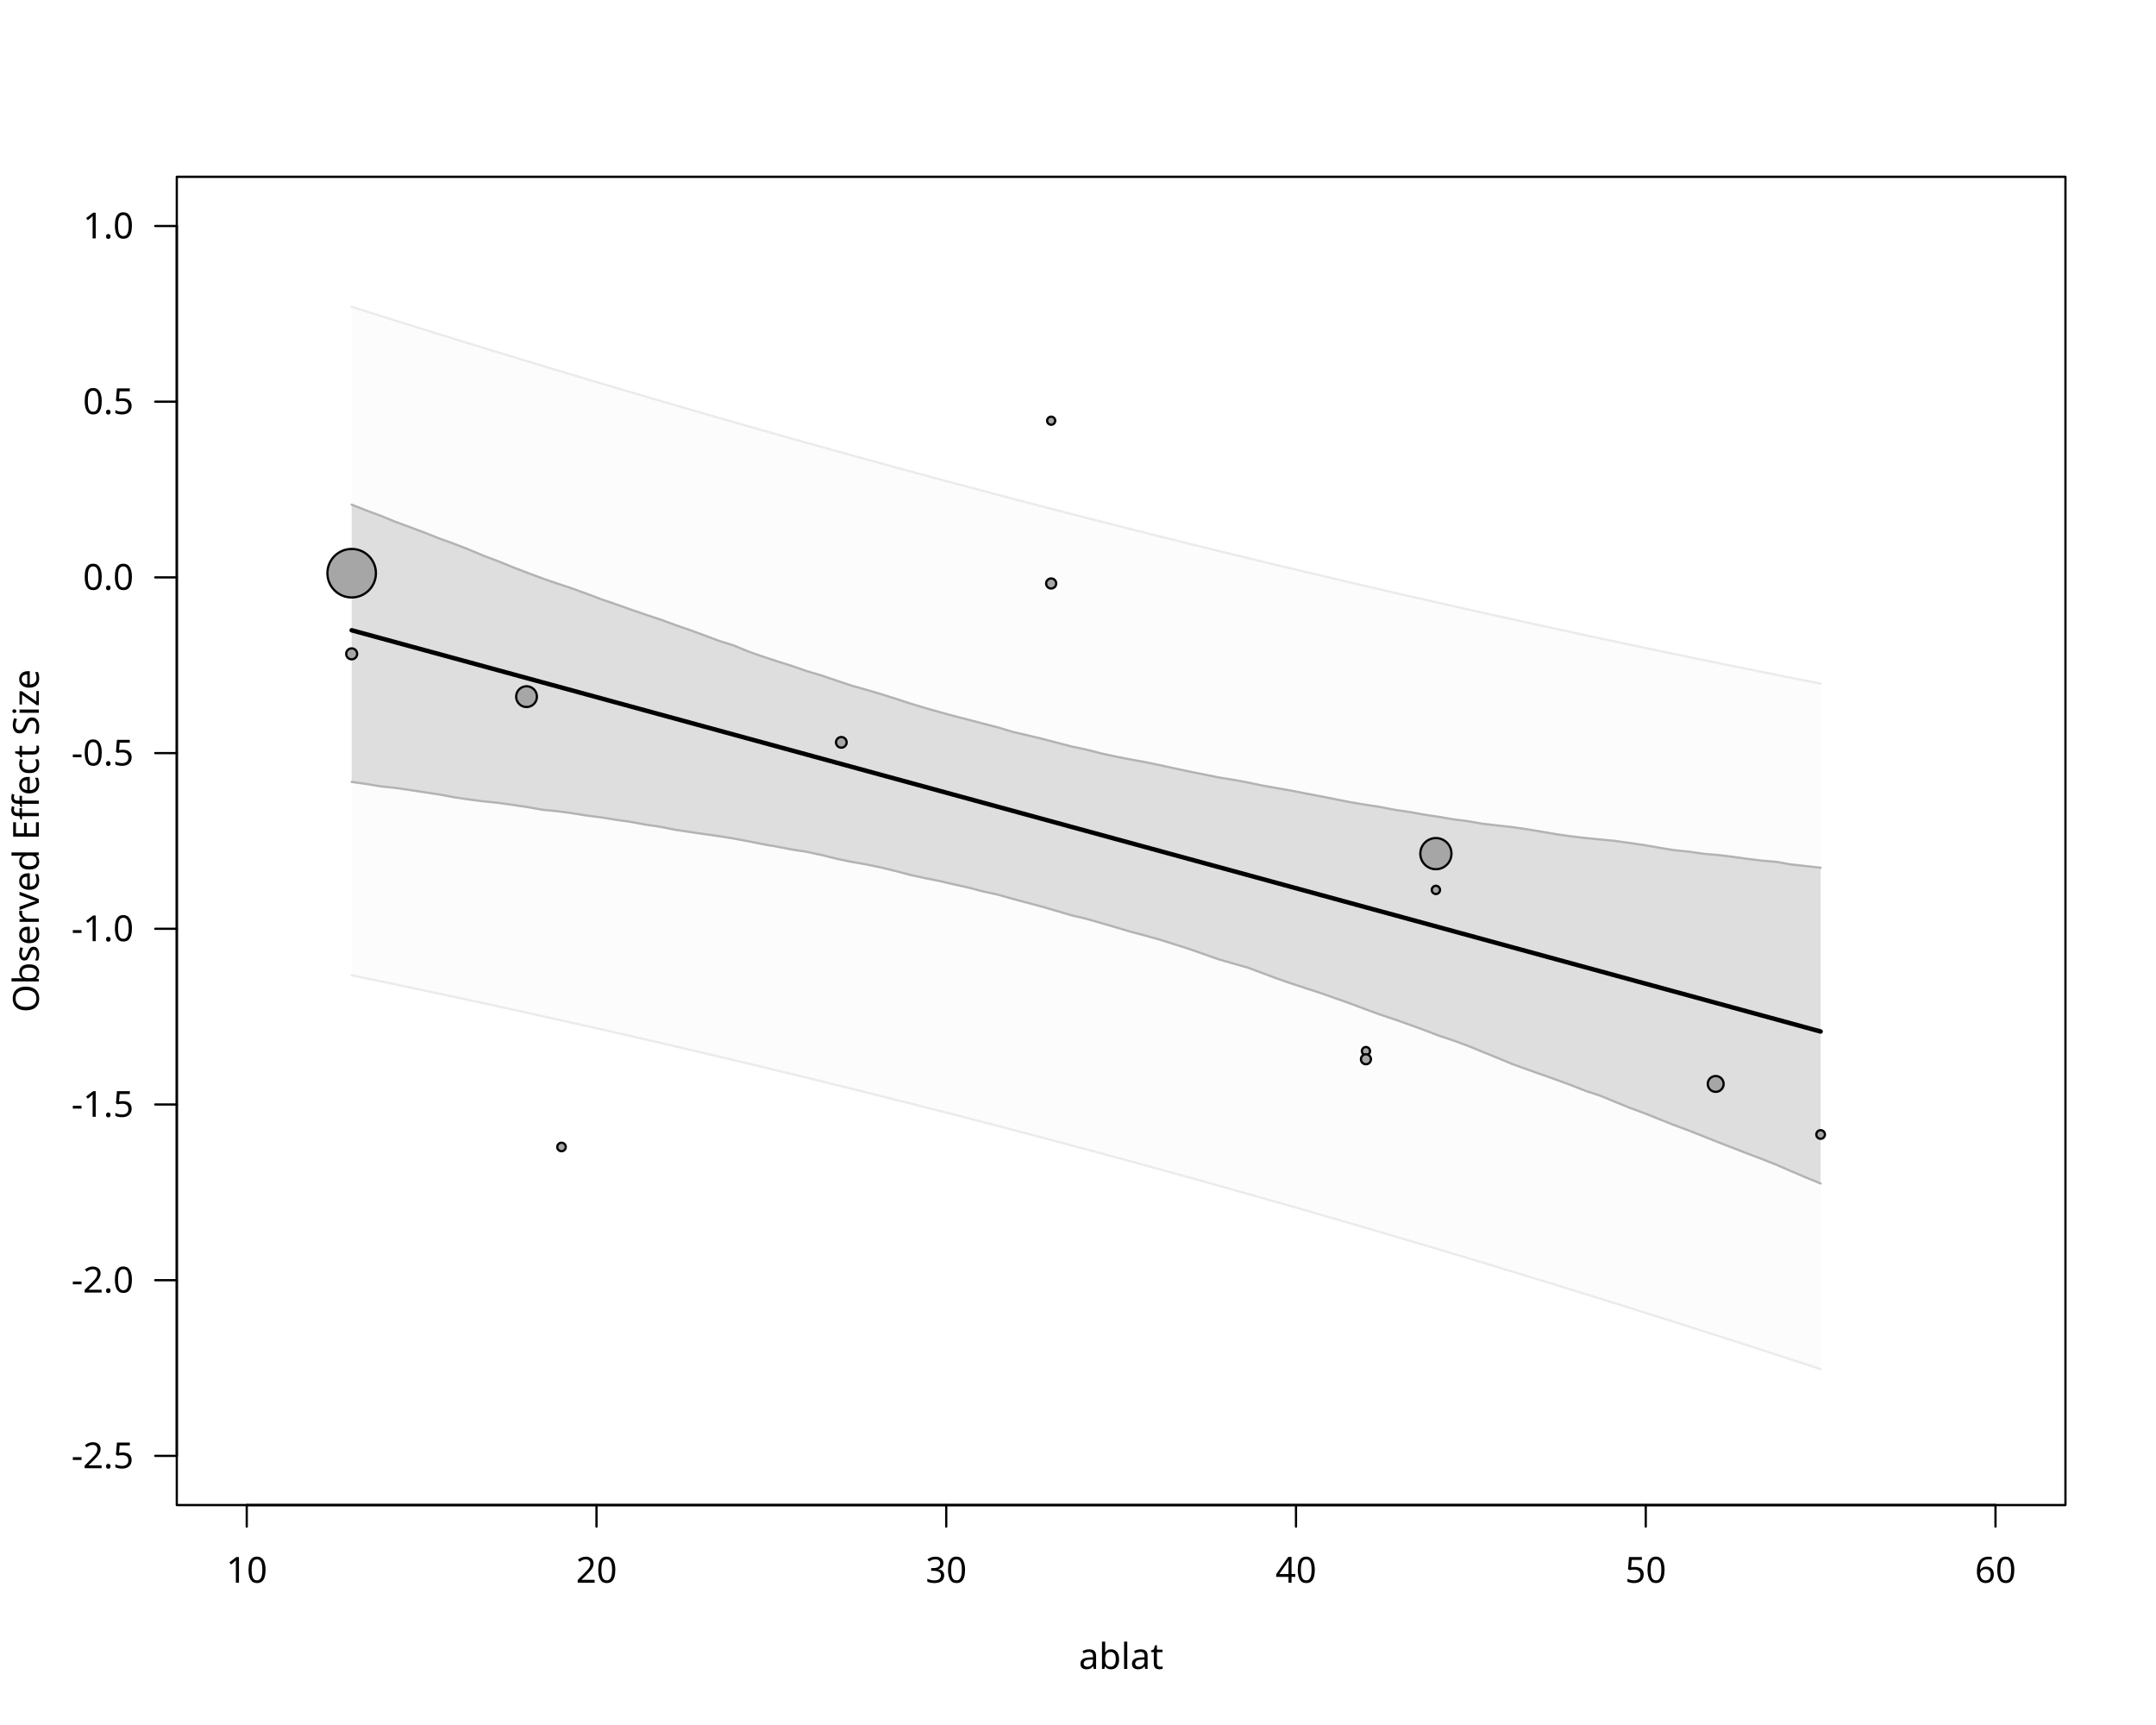
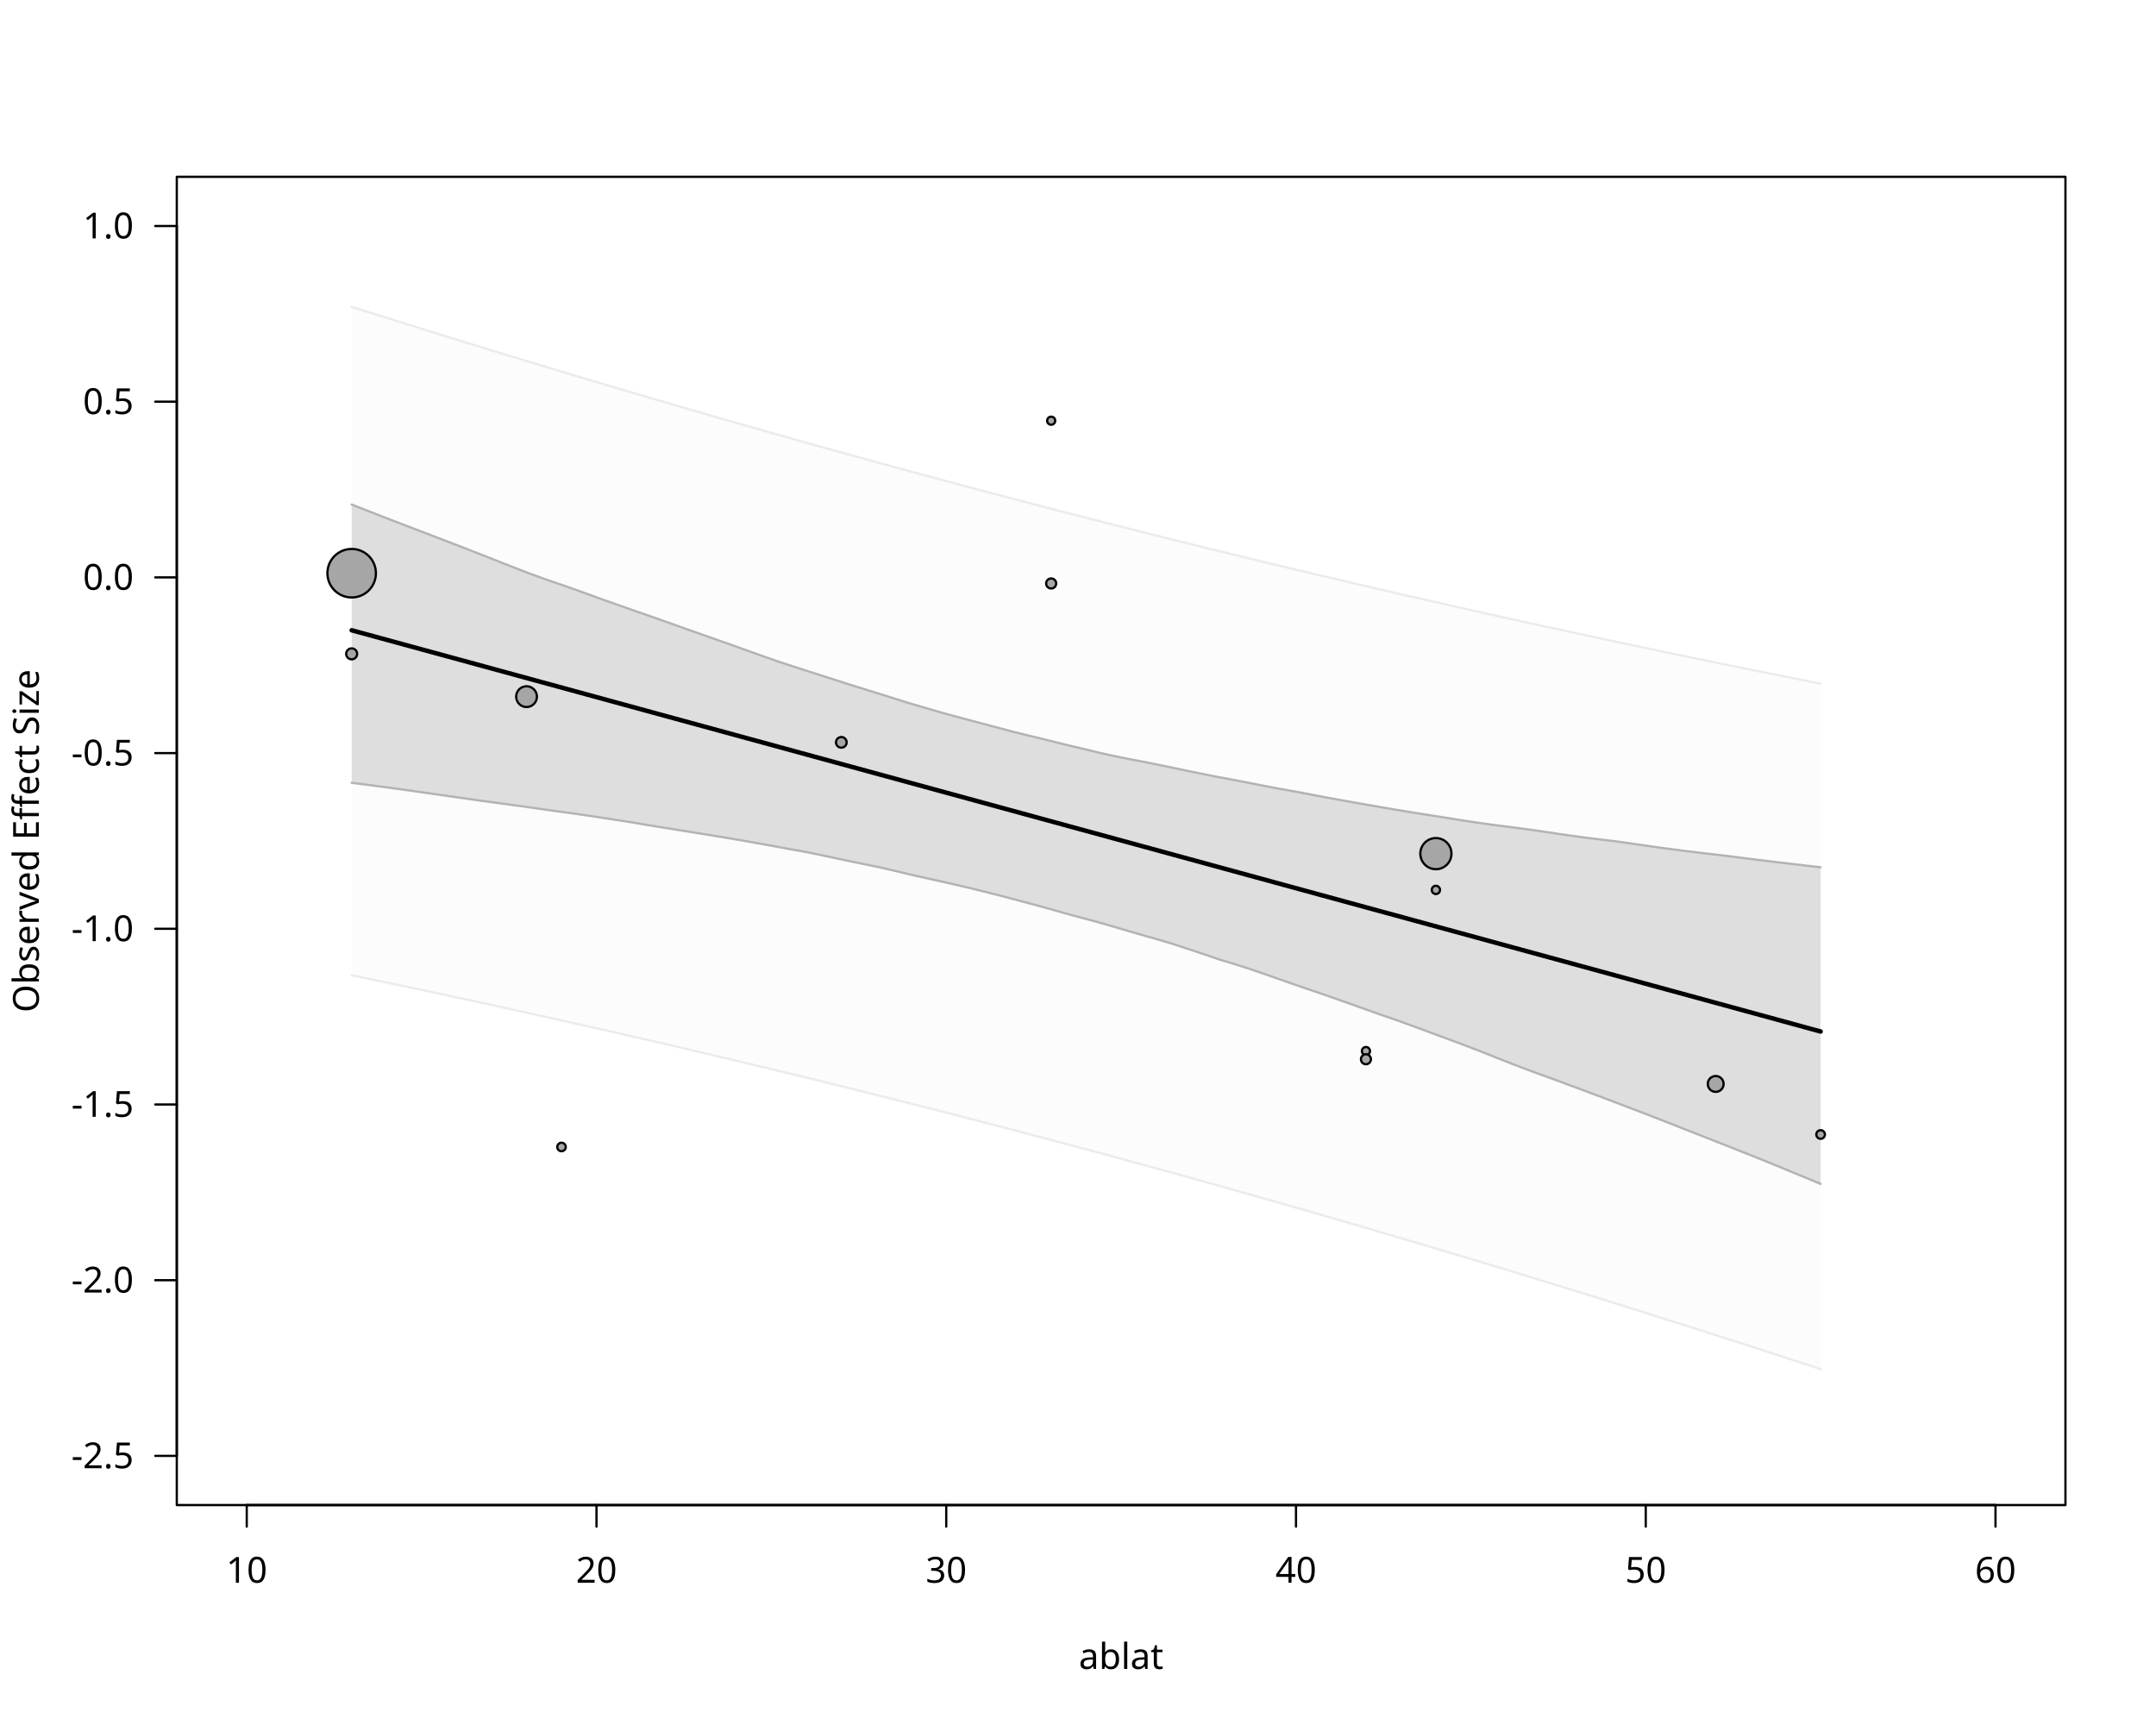
<svg xmlns="http://www.w3.org/2000/svg" class="svglite" data-engine-version="2.0" width="720.00pt" height="576.00pt" viewBox="0 0 720.00 576.00">
  <defs>
    <style type="text/css">
    .svglite line, .svglite polyline, .svglite polygon, .svglite path, .svglite rect, .svglite circle {
      fill: none;
      stroke: #000000;
      stroke-linecap: round;
      stroke-linejoin: round;
      stroke-miterlimit: 10.00;
    }
  </style>
  </defs>
  <rect width="100%" height="100%" style="stroke: none; fill: #FFFFFF;" />
  <defs>
    <clipPath id="cpMC4wMHw3MjAuMDB8MC4wMHw1NzYuMDA=">
      <rect x="0.00" y="0.00" width="720.00" height="576.00" />
    </clipPath>
  </defs>
  <g clip-path="url(#cpMC4wMHw3MjAuMDB8MC4wMHw1NzYuMDA=)">
    <line x1="82.40" y1="502.56" x2="666.40" y2="502.56" style="stroke-width: 0.75;" />
    <line x1="82.40" y1="502.56" x2="82.40" y2="509.76" style="stroke-width: 0.75;" />
    <line x1="199.20" y1="502.56" x2="199.20" y2="509.76" style="stroke-width: 0.75;" />
    <line x1="316.00" y1="502.56" x2="316.00" y2="509.76" style="stroke-width: 0.75;" />
    <line x1="432.80" y1="502.56" x2="432.80" y2="509.76" style="stroke-width: 0.75;" />
    <line x1="549.60" y1="502.56" x2="549.60" y2="509.76" style="stroke-width: 0.75;" />
    <line x1="666.40" y1="502.56" x2="666.40" y2="509.76" style="stroke-width: 0.75;" />
    <text x="82.40" y="528.48" text-anchor="middle" style="font-size: 12.00px; font-family: sans;" textLength="13.35px" lengthAdjust="spacingAndGlyphs">10</text>
    <text x="199.20" y="528.48" text-anchor="middle" style="font-size: 12.00px; font-family: sans;" textLength="13.35px" lengthAdjust="spacingAndGlyphs">20</text>
    <text x="316.00" y="528.48" text-anchor="middle" style="font-size: 12.00px; font-family: sans;" textLength="13.35px" lengthAdjust="spacingAndGlyphs">30</text>
    <text x="432.80" y="528.48" text-anchor="middle" style="font-size: 12.00px; font-family: sans;" textLength="13.35px" lengthAdjust="spacingAndGlyphs">40</text>
    <text x="549.60" y="528.48" text-anchor="middle" style="font-size: 12.00px; font-family: sans;" textLength="13.35px" lengthAdjust="spacingAndGlyphs">50</text>
    <text x="666.40" y="528.48" text-anchor="middle" style="font-size: 12.00px; font-family: sans;" textLength="13.35px" lengthAdjust="spacingAndGlyphs">60</text>
    <line x1="59.04" y1="486.13" x2="59.04" y2="75.47" style="stroke-width: 0.75;" />
    <line x1="59.04" y1="486.13" x2="51.84" y2="486.13" style="stroke-width: 0.75;" />
    <line x1="59.04" y1="427.47" x2="51.84" y2="427.47" style="stroke-width: 0.75;" />
    <line x1="59.04" y1="368.80" x2="51.84" y2="368.80" style="stroke-width: 0.75;" />
    <line x1="59.04" y1="310.13" x2="51.84" y2="310.13" style="stroke-width: 0.75;" />
    <line x1="59.04" y1="251.47" x2="51.84" y2="251.47" style="stroke-width: 0.75;" />
    <line x1="59.04" y1="192.80" x2="51.84" y2="192.80" style="stroke-width: 0.75;" />
    <line x1="59.04" y1="134.13" x2="51.84" y2="134.13" style="stroke-width: 0.75;" />
    <line x1="59.04" y1="75.47" x2="51.84" y2="75.47" style="stroke-width: 0.75;" />
    <text x="44.64" y="490.26" text-anchor="end" style="font-size: 12.00px; font-family: sans;" textLength="20.68px" lengthAdjust="spacingAndGlyphs">-2.5</text>
    <text x="44.64" y="431.60" text-anchor="end" style="font-size: 12.00px; font-family: sans;" textLength="20.68px" lengthAdjust="spacingAndGlyphs">-2.0</text>
    <text x="44.64" y="372.93" text-anchor="end" style="font-size: 12.00px; font-family: sans;" textLength="20.68px" lengthAdjust="spacingAndGlyphs">-1.5</text>
    <text x="44.64" y="314.26" text-anchor="end" style="font-size: 12.00px; font-family: sans;" textLength="20.68px" lengthAdjust="spacingAndGlyphs">-1.0</text>
    <text x="44.64" y="255.60" text-anchor="end" style="font-size: 12.00px; font-family: sans;" textLength="20.68px" lengthAdjust="spacingAndGlyphs">-0.5</text>
    <text x="44.64" y="196.93" text-anchor="end" style="font-size: 12.00px; font-family: sans;" textLength="16.68px" lengthAdjust="spacingAndGlyphs">0.0</text>
    <text x="44.64" y="138.26" text-anchor="end" style="font-size: 12.00px; font-family: sans;" textLength="16.68px" lengthAdjust="spacingAndGlyphs">0.5</text>
    <text x="44.64" y="79.60" text-anchor="end" style="font-size: 12.00px; font-family: sans;" textLength="16.68px" lengthAdjust="spacingAndGlyphs">1.0</text>
    <polygon points="59.04,502.56 689.76,502.56 689.76,59.04 59.04,59.04 " style="stroke-width: 0.75; fill: none;" />
    <text x="374.40" y="557.28" text-anchor="middle" style="font-size: 12.00px; font-family: sans;" textLength="26.02px" lengthAdjust="spacingAndGlyphs">ablat</text>
    <text transform="translate(12.96,280.80) rotate(-90)" text-anchor="middle" style="font-size: 12.00px; font-family: sans;" textLength="112.74px" lengthAdjust="spacingAndGlyphs">Observed Effect Size</text>
  </g>
  <defs>
    <clipPath id="cpNTkuMDR8Njg5Ljc2fDU5LjA0fDUwMi41Ng==">
      <rect x="59.04" y="59.04" width="630.72" height="443.52" />
    </clipPath>
  </defs>
  <g clip-path="url(#cpNTkuMDR8Njg5Ljc2fDU5LjA0fDUwMi41Ng==)">
    <polygon points="117.44,325.66 122.35,326.67 127.25,327.70 132.16,328.72 137.06,329.76 141.97,330.80 146.87,331.84 151.78,332.89 156.68,333.95 161.59,335.01 166.50,336.08 171.40,337.15 176.31,338.23 181.21,339.32 186.12,340.41 191.02,341.51 195.93,342.61 200.84,343.72 205.74,344.83 210.65,345.95 215.55,347.08 220.46,348.21 225.36,349.35 230.27,350.50 235.17,351.65 240.08,352.81 244.99,353.97 249.89,355.14 254.80,356.31 259.70,357.50 264.61,358.68 269.51,359.88 274.42,361.08 279.32,362.29 284.23,363.50 289.14,364.72 294.04,365.95 298.95,367.18 303.85,368.42 308.76,369.66 313.66,370.91 318.57,372.17 323.48,373.43 328.38,374.70 333.29,375.98 338.19,377.26 343.10,378.55 348.00,379.85 352.91,381.15 357.81,382.46 362.72,383.77 367.63,385.09 372.53,386.42 377.44,387.75 382.34,389.09 387.25,390.44 392.15,391.79 397.06,393.15 401.96,394.51 406.87,395.89 411.78,397.26 416.68,398.65 421.59,400.04 426.49,401.43 431.40,402.83 436.30,404.24 441.21,405.65 446.12,407.07 451.02,408.50 455.93,409.93 460.83,411.37 465.74,412.82 470.64,414.27 475.55,415.72 480.45,417.18 485.36,418.65 490.27,420.12 495.17,421.60 500.08,423.09 504.98,424.58 509.89,426.08 514.79,427.58 519.70,429.09 524.60,430.60 529.51,432.12 534.42,433.64 539.32,435.17 544.23,436.71 549.13,438.25 554.04,439.80 558.94,441.35 563.85,442.91 568.76,444.47 573.66,446.04 578.57,447.61 583.47,449.19 588.38,450.77 593.28,452.36 598.19,453.96 603.09,455.55 608.00,457.16 608.00,228.29 603.09,227.31 598.19,226.34 593.28,225.35 588.38,224.37 583.47,223.38 578.57,222.38 573.66,221.38 568.76,220.37 563.85,219.35 558.94,218.34 554.04,217.31 549.13,216.28 544.23,215.25 539.32,214.21 534.42,213.16 529.51,212.11 524.60,211.06 519.70,209.99 514.79,208.93 509.89,207.85 504.98,206.77 500.08,205.69 495.17,204.60 490.27,203.50 485.36,202.40 480.45,201.29 475.55,200.18 470.64,199.06 465.74,197.93 460.83,196.80 455.93,195.66 451.02,194.52 446.12,193.37 441.21,192.21 436.30,191.05 431.40,189.88 426.49,188.71 421.59,187.53 416.68,186.34 411.78,185.15 406.87,183.95 401.96,182.75 397.06,181.54 392.15,180.32 387.25,179.10 382.34,177.87 377.44,176.63 372.53,175.39 367.63,174.14 362.72,172.89 357.81,171.63 352.91,170.36 348.00,169.09 343.10,167.81 338.19,166.53 333.29,165.24 328.38,163.94 323.48,162.64 318.57,161.33 313.66,160.01 308.76,158.69 303.85,157.36 298.95,156.02 294.04,154.68 289.14,153.34 284.23,151.98 279.32,150.62 274.42,149.26 269.51,147.89 264.61,146.51 259.70,145.12 254.80,143.73 249.89,142.34 244.99,140.94 240.08,139.53 235.17,138.11 230.27,136.70 225.36,135.27 220.46,133.84 215.55,132.40 210.65,130.96 205.74,129.51 200.84,128.05 195.93,126.59 191.02,125.12 186.12,123.65 181.21,122.17 176.31,120.69 171.40,119.20 166.50,117.70 161.59,116.20 156.68,114.70 151.78,113.18 146.87,111.67 141.97,110.14 137.06,108.61 132.16,107.08 127.25,105.54 122.35,104.00 117.44,102.45 " style="stroke-width: 0.75; stroke: none; fill: #EBEBEB; fill-opacity: 0.15;" />
    <polyline points="117.44,325.66 122.35,326.67 127.25,327.70 132.16,328.72 137.06,329.76 141.97,330.80 146.87,331.84 151.78,332.89 156.68,333.95 161.59,335.01 166.50,336.08 171.40,337.15 176.31,338.23 181.21,339.32 186.12,340.41 191.02,341.51 195.93,342.61 200.84,343.72 205.74,344.83 210.65,345.95 215.55,347.08 220.46,348.21 225.36,349.35 230.27,350.50 235.17,351.65 240.08,352.81 244.99,353.97 249.89,355.14 254.80,356.31 259.70,357.50 264.61,358.68 269.51,359.88 274.42,361.08 279.32,362.29 284.23,363.50 289.14,364.72 294.04,365.95 298.95,367.18 303.85,368.42 308.76,369.66 313.66,370.91 318.57,372.17 323.48,373.43 328.38,374.70 333.29,375.98 338.19,377.26 343.10,378.55 348.00,379.85 352.91,381.15 357.81,382.46 362.72,383.77 367.63,385.09 372.53,386.42 377.44,387.75 382.34,389.09 387.25,390.44 392.15,391.79 397.06,393.15 401.96,394.51 406.87,395.89 411.78,397.26 416.68,398.65 421.59,400.04 426.49,401.43 431.40,402.83 436.30,404.24 441.21,405.65 446.12,407.07 451.02,408.50 455.93,409.93 460.83,411.37 465.74,412.82 470.64,414.27 475.55,415.72 480.45,417.18 485.36,418.65 490.27,420.12 495.17,421.60 500.08,423.09 504.98,424.58 509.89,426.08 514.79,427.58 519.70,429.09 524.60,430.60 529.51,432.12 534.42,433.64 539.32,435.17 544.23,436.71 549.13,438.25 554.04,439.80 558.94,441.35 563.85,442.91 568.76,444.47 573.66,446.04 578.57,447.61 583.47,449.19 588.38,450.77 593.28,452.36 598.19,453.96 603.09,455.55 608.00,457.16 " style="stroke-width: 0.75; stroke: #EBEBEB;" />
    <polyline points="117.44,102.45 122.35,104.00 127.25,105.54 132.16,107.08 137.06,108.61 141.97,110.14 146.87,111.67 151.78,113.18 156.68,114.70 161.59,116.20 166.50,117.70 171.40,119.20 176.31,120.69 181.21,122.17 186.12,123.65 191.02,125.12 195.93,126.59 200.84,128.05 205.74,129.51 210.65,130.96 215.55,132.40 220.46,133.84 225.36,135.27 230.27,136.70 235.17,138.11 240.08,139.53 244.99,140.94 249.89,142.34 254.80,143.73 259.70,145.12 264.61,146.51 269.51,147.89 274.42,149.26 279.32,150.62 284.23,151.98 289.14,153.34 294.04,154.68 298.95,156.02 303.85,157.36 308.76,158.69 313.66,160.01 318.57,161.33 323.48,162.64 328.38,163.94 333.29,165.24 338.19,166.53 343.10,167.81 348.00,169.09 352.91,170.36 357.81,171.63 362.72,172.89 367.63,174.14 372.53,175.39 377.44,176.63 382.34,177.87 387.25,179.10 392.15,180.32 397.06,181.54 401.96,182.75 406.87,183.95 411.78,185.15 416.68,186.34 421.59,187.53 426.49,188.71 431.40,189.88 436.30,191.05 441.21,192.21 446.12,193.37 451.02,194.52 455.93,195.66 460.83,196.80 465.74,197.93 470.64,199.06 475.55,200.18 480.45,201.29 485.36,202.40 490.27,203.50 495.17,204.60 500.08,205.69 504.98,206.77 509.89,207.85 514.79,208.93 519.70,209.99 524.60,211.06 529.51,212.11 534.42,213.16 539.32,214.21 544.23,215.25 549.13,216.28 554.04,217.31 558.94,218.34 563.85,219.35 568.76,220.37 573.66,221.38 578.57,222.38 583.47,223.38 588.38,224.37 593.28,225.35 598.19,226.34 603.09,227.31 608.00,228.29 " style="stroke-width: 0.75; stroke: #EBEBEB;" />
-     <polygon points="117.44,261.08 122.35,261.78 127.25,262.60 132.16,263.10 137.06,263.82 141.97,264.58 146.87,265.32 151.78,266.23 156.68,266.97 161.59,267.59 166.50,268.10 171.40,268.79 176.31,269.53 181.21,270.39 186.12,270.87 191.02,271.53 195.93,272.32 200.84,272.94 205.74,273.74 210.65,274.43 215.55,275.35 220.46,276.06 225.36,277.05 230.27,277.79 235.17,278.51 240.08,279.20 244.99,279.99 249.89,280.90 254.80,281.89 259.70,282.75 264.61,283.69 269.51,284.45 274.42,285.51 279.32,286.74 284.23,287.76 289.14,288.61 294.04,289.62 298.95,290.81 303.85,292.11 308.76,293.18 313.66,294.16 318.57,295.30 323.48,296.39 328.38,297.68 333.29,298.74 338.19,300.14 343.10,301.44 348.00,302.76 352.91,304.18 357.81,305.63 362.72,306.78 367.63,308.19 372.53,309.61 377.44,311.07 382.34,312.37 387.25,313.74 392.15,315.29 397.06,316.84 401.96,318.57 406.87,320.29 411.78,321.71 416.68,323.10 421.59,324.92 426.49,326.76 431.40,328.45 436.30,330.06 441.21,331.65 446.12,333.39 451.02,335.12 455.93,336.97 460.83,338.76 465.74,340.39 470.64,342.13 475.55,343.92 480.45,345.79 485.36,347.43 490.27,349.23 495.17,351.25 500.08,353.24 504.98,355.28 509.89,357.05 514.79,358.79 519.70,360.52 524.60,362.32 529.51,364.26 534.42,365.87 539.32,367.89 544.23,369.91 549.13,371.70 554.04,373.67 558.94,375.63 563.85,377.44 568.76,379.39 573.66,381.34 578.57,383.24 583.47,385.15 588.38,387.00 593.28,388.95 598.19,391.08 603.09,393.17 608.00,395.18 608.00,289.75 603.09,289.20 598.19,288.66 593.28,287.80 588.38,287.38 583.47,286.78 578.57,286.08 573.66,285.50 568.76,285.08 563.85,284.36 558.94,283.87 554.04,283.06 549.13,282.19 544.23,281.48 539.32,280.79 534.42,280.31 529.51,279.83 524.60,279.26 519.70,278.55 514.79,277.71 509.89,276.89 504.98,276.18 500.08,275.63 495.17,275.08 490.27,274.21 485.36,273.59 480.45,272.75 475.55,272.00 470.64,271.12 465.74,270.40 460.83,269.46 455.93,268.71 451.02,267.88 446.12,266.91 441.21,265.93 436.30,265.00 431.40,264.04 426.49,263.18 421.59,262.31 416.68,261.27 411.78,260.37 406.87,259.58 401.96,258.57 397.06,257.60 392.15,256.55 387.25,255.48 382.34,254.46 377.44,253.57 372.53,252.61 367.63,251.54 362.72,250.28 357.81,249.25 352.91,247.98 348.00,246.69 343.10,245.52 338.19,244.38 333.29,242.90 328.38,241.64 323.48,240.34 318.57,239.09 313.66,237.74 308.76,236.35 303.85,234.87 298.95,233.26 294.04,231.72 289.14,230.27 284.23,228.89 279.32,227.25 274.42,225.58 269.51,224.12 264.61,222.42 259.70,220.87 254.80,219.27 249.89,217.54 244.99,215.51 240.08,213.98 235.17,212.13 230.27,210.34 225.36,208.64 220.46,206.84 215.55,205.22 210.65,203.54 205.74,201.79 200.84,200.12 195.93,198.26 191.02,196.48 186.12,194.85 181.21,193.16 176.31,191.34 171.40,189.45 166.50,187.46 161.59,185.61 156.68,183.54 151.78,181.63 146.87,179.86 141.97,177.93 137.06,176.07 132.16,174.29 127.25,172.27 122.35,170.45 117.44,168.50 " style="stroke-width: 0.75; stroke: none; fill: #B3B3B3; fill-opacity: 0.40;" />
-     <polyline points="117.44,261.08 122.35,261.78 127.25,262.60 132.16,263.10 137.06,263.82 141.97,264.58 146.87,265.32 151.78,266.23 156.68,266.97 161.59,267.59 166.50,268.10 171.40,268.79 176.31,269.53 181.21,270.39 186.12,270.87 191.02,271.53 195.93,272.32 200.84,272.94 205.74,273.74 210.65,274.43 215.55,275.35 220.46,276.06 225.36,277.05 230.27,277.79 235.17,278.51 240.08,279.20 244.99,279.99 249.89,280.90 254.80,281.89 259.70,282.75 264.61,283.69 269.51,284.45 274.42,285.51 279.32,286.74 284.23,287.76 289.14,288.61 294.04,289.62 298.95,290.81 303.85,292.11 308.76,293.18 313.66,294.16 318.57,295.30 323.48,296.39 328.38,297.68 333.29,298.74 338.19,300.14 343.10,301.44 348.00,302.76 352.91,304.18 357.81,305.63 362.72,306.78 367.63,308.19 372.53,309.61 377.44,311.07 382.34,312.37 387.25,313.74 392.15,315.29 397.06,316.84 401.96,318.57 406.87,320.29 411.78,321.71 416.68,323.10 421.59,324.92 426.49,326.76 431.40,328.45 436.30,330.06 441.21,331.65 446.12,333.39 451.02,335.12 455.93,336.97 460.83,338.76 465.74,340.39 470.64,342.13 475.55,343.92 480.45,345.79 485.36,347.43 490.27,349.23 495.17,351.25 500.08,353.24 504.98,355.28 509.89,357.05 514.79,358.79 519.70,360.52 524.60,362.32 529.51,364.26 534.42,365.87 539.32,367.89 544.23,369.91 549.13,371.70 554.04,373.67 558.94,375.63 563.85,377.44 568.76,379.39 573.66,381.34 578.57,383.24 583.47,385.15 588.38,387.00 593.28,388.95 598.19,391.08 603.09,393.17 608.00,395.18 " style="stroke-width: 0.75; stroke: #B3B3B3;" />
-     <polyline points="117.44,168.50 122.35,170.45 127.25,172.27 132.16,174.29 137.06,176.07 141.97,177.93 146.87,179.86 151.78,181.63 156.68,183.54 161.59,185.61 166.50,187.46 171.40,189.45 176.31,191.34 181.21,193.16 186.12,194.85 191.02,196.48 195.93,198.26 200.84,200.12 205.74,201.79 210.65,203.54 215.55,205.22 220.46,206.84 225.36,208.64 230.27,210.34 235.17,212.13 240.08,213.98 244.99,215.51 249.89,217.54 254.80,219.27 259.70,220.87 264.61,222.42 269.51,224.12 274.42,225.58 279.32,227.25 284.23,228.89 289.14,230.27 294.04,231.72 298.95,233.26 303.85,234.87 308.76,236.35 313.66,237.74 318.57,239.09 323.48,240.34 328.38,241.64 333.29,242.90 338.19,244.38 343.10,245.52 348.00,246.69 352.91,247.98 357.81,249.25 362.72,250.28 367.63,251.54 372.53,252.61 377.44,253.57 382.34,254.46 387.25,255.48 392.15,256.55 397.06,257.60 401.96,258.57 406.87,259.58 411.78,260.37 416.68,261.27 421.59,262.31 426.49,263.18 431.40,264.04 436.30,265.00 441.21,265.93 446.12,266.91 451.02,267.88 455.93,268.71 460.83,269.46 465.74,270.40 470.64,271.12 475.55,272.00 480.45,272.75 485.36,273.59 490.27,274.21 495.17,275.08 500.08,275.63 504.98,276.18 509.89,276.89 514.79,277.71 519.70,278.55 524.60,279.26 529.51,279.83 534.42,280.31 539.32,280.79 544.23,281.48 549.13,282.19 554.04,283.06 558.94,283.87 563.85,284.36 568.76,285.08 573.66,285.50 578.57,286.08 583.47,286.78 588.38,287.38 593.28,287.80 598.19,288.66 603.09,289.20 608.00,289.75 " style="stroke-width: 0.75; stroke: #B3B3B3;" />
+     <polygon points="117.44,261.39 122.35,262.01 127.25,262.66 132.16,263.32 137.06,264.00 141.97,264.70 146.87,265.41 151.78,266.11 156.68,266.81 161.59,267.50 166.50,268.17 171.40,268.83 176.31,269.51 181.21,270.22 186.12,270.91 191.02,271.57 195.93,272.28 200.84,273.03 205.74,273.78 210.65,274.54 215.55,275.37 220.46,276.17 225.36,276.97 230.27,277.76 235.17,278.53 240.08,279.34 244.99,280.16 249.89,281.00 254.80,281.89 259.70,282.78 264.61,283.69 269.51,284.56 274.42,285.57 279.32,286.62 284.23,287.66 289.14,288.65 294.04,289.68 298.95,290.80 303.85,291.99 308.76,293.10 313.66,294.18 318.57,295.29 323.48,296.43 328.38,297.65 333.29,298.87 338.19,300.16 343.10,301.48 348.00,302.78 352.91,304.16 357.81,305.56 362.72,306.85 367.63,308.20 372.53,309.61 377.44,311.06 382.34,312.47 387.25,313.85 392.15,315.35 397.06,316.96 401.96,318.60 406.87,320.28 411.78,321.77 416.68,323.31 421.59,324.99 426.49,326.71 431.40,328.43 436.30,330.11 441.21,331.78 446.12,333.50 451.02,335.22 455.93,336.98 460.83,338.73 465.74,340.41 470.64,342.17 475.55,343.98 480.45,345.80 485.36,347.61 490.27,349.46 495.17,351.36 500.08,353.30 504.98,355.24 509.89,357.12 514.79,358.91 519.70,360.69 524.60,362.51 529.51,364.33 534.42,366.18 539.32,368.04 544.23,369.91 549.13,371.77 554.04,373.69 558.94,375.61 563.85,377.53 568.76,379.46 573.66,381.39 578.57,383.33 583.47,385.27 588.38,387.23 593.28,389.23 598.19,391.25 603.09,393.28 608.00,395.33 608.00,289.59 603.09,289.03 598.19,288.45 593.28,287.88 588.38,287.28 583.47,286.67 578.57,286.04 573.66,285.44 568.76,284.88 563.85,284.28 558.94,283.65 554.04,283.00 549.13,282.29 544.23,281.58 539.32,280.90 534.42,280.31 529.51,279.70 524.60,279.04 519.70,278.33 514.79,277.59 509.89,276.89 504.98,276.24 500.08,275.63 495.17,274.96 490.27,274.23 485.36,273.46 480.45,272.67 475.55,271.90 470.64,271.12 465.74,270.31 460.83,269.46 455.93,268.62 451.02,267.75 446.12,266.87 441.21,265.97 436.30,265.01 431.40,264.11 426.49,263.24 421.59,262.30 416.68,261.32 411.78,260.38 406.87,259.48 401.96,258.49 397.06,257.50 392.15,256.47 387.25,255.45 382.34,254.46 377.44,253.53 372.53,252.55 367.63,251.48 362.72,250.28 357.81,249.12 352.91,247.92 348.00,246.70 343.10,245.52 338.19,244.31 333.29,243.00 328.38,241.69 323.48,240.40 318.57,239.08 313.66,237.73 308.76,236.30 303.85,234.88 298.95,233.33 294.04,231.79 289.14,230.26 284.23,228.75 279.32,227.17 274.42,225.59 269.51,224.04 264.61,222.44 259.70,220.84 254.80,219.12 249.89,217.36 244.99,215.60 240.08,213.87 235.17,212.14 230.27,210.41 225.36,208.66 220.46,206.92 215.55,205.21 210.65,203.50 205.74,201.78 200.84,200.05 195.93,198.26 191.02,196.49 186.12,194.79 181.21,193.11 176.31,191.30 171.40,189.41 166.50,187.48 161.59,185.54 156.68,183.62 151.78,181.72 146.87,179.83 141.97,177.96 137.06,176.09 132.16,174.21 127.25,172.31 122.35,170.40 117.44,168.47 " style="stroke-width: 0.75; stroke: none; fill: #B3B3B3; fill-opacity: 0.40;" />
+     <polyline points="117.44,261.39 122.35,262.01 127.25,262.66 132.16,263.32 137.06,264.00 141.97,264.70 146.87,265.41 151.78,266.11 156.68,266.81 161.59,267.50 166.50,268.17 171.40,268.83 176.31,269.51 181.21,270.22 186.12,270.91 191.02,271.57 195.93,272.28 200.84,273.03 205.74,273.78 210.65,274.54 215.55,275.37 220.46,276.17 225.36,276.97 230.27,277.76 235.17,278.53 240.08,279.34 244.99,280.16 249.89,281.00 254.80,281.89 259.70,282.78 264.61,283.69 269.51,284.56 274.42,285.57 279.32,286.62 284.23,287.66 289.14,288.65 294.04,289.68 298.95,290.80 303.85,291.99 308.76,293.10 313.66,294.18 318.57,295.29 323.48,296.43 328.38,297.65 333.29,298.87 338.19,300.16 343.10,301.48 348.00,302.78 352.91,304.16 357.81,305.56 362.72,306.85 367.63,308.20 372.53,309.61 377.44,311.06 382.34,312.47 387.25,313.85 392.15,315.35 397.06,316.96 401.96,318.60 406.87,320.28 411.78,321.77 416.68,323.31 421.59,324.99 426.49,326.71 431.40,328.43 436.30,330.11 441.21,331.78 446.12,333.50 451.02,335.22 455.93,336.98 460.83,338.73 465.74,340.41 470.64,342.17 475.55,343.98 480.45,345.80 485.36,347.61 490.27,349.46 495.17,351.36 500.08,353.30 504.98,355.24 509.89,357.12 514.79,358.91 519.70,360.69 524.60,362.51 529.51,364.33 534.42,366.18 539.32,368.04 544.23,369.91 549.13,371.77 554.04,373.69 558.94,375.61 563.85,377.53 568.76,379.46 573.66,381.39 578.57,383.33 583.47,385.27 588.38,387.23 593.28,389.23 598.19,391.25 603.09,393.28 608.00,395.33 " style="stroke-width: 0.75; stroke: #B3B3B3;" />
+     <polyline points="117.44,168.47 122.35,170.40 127.25,172.31 132.16,174.21 137.06,176.09 141.97,177.96 146.87,179.83 151.78,181.72 156.68,183.62 161.59,185.54 166.50,187.48 171.40,189.41 176.31,191.30 181.21,193.11 186.12,194.79 191.02,196.49 195.93,198.26 200.84,200.05 205.74,201.78 210.65,203.50 215.55,205.21 220.46,206.92 225.36,208.66 230.27,210.41 235.17,212.14 240.08,213.87 244.99,215.60 249.89,217.36 254.80,219.12 259.70,220.84 264.61,222.44 269.51,224.04 274.42,225.59 279.32,227.17 284.23,228.75 289.14,230.26 294.04,231.79 298.95,233.33 303.85,234.88 308.76,236.30 313.66,237.73 318.57,239.08 323.48,240.40 328.38,241.69 333.29,243.00 338.19,244.31 343.10,245.52 348.00,246.70 352.91,247.92 357.81,249.12 362.72,250.28 367.63,251.48 372.53,252.55 377.44,253.53 382.34,254.46 387.25,255.45 392.15,256.47 397.06,257.50 401.96,258.49 406.87,259.48 411.78,260.38 416.68,261.32 421.59,262.30 426.49,263.24 431.40,264.11 436.30,265.01 441.21,265.97 446.12,266.87 451.02,267.75 455.93,268.62 460.83,269.46 465.74,270.31 470.64,271.12 475.55,271.90 480.45,272.67 485.36,273.46 490.27,274.23 495.17,274.96 500.08,275.63 504.98,276.24 509.89,276.89 514.79,277.59 519.70,278.33 524.60,279.04 529.51,279.70 534.42,280.31 539.32,280.90 544.23,281.58 549.13,282.29 554.04,283.00 558.94,283.65 563.85,284.28 568.76,284.88 573.66,285.44 578.57,286.04 583.47,286.67 588.38,287.28 593.28,287.88 598.19,288.45 603.09,289.03 608.00,289.59 " style="stroke-width: 0.75; stroke: #B3B3B3;" />
    <polyline points="117.44,210.45 122.35,211.79 127.25,213.13 132.16,214.47 137.06,215.81 141.97,217.15 146.87,218.48 151.78,219.82 156.68,221.16 161.59,222.50 166.50,223.84 171.40,225.18 176.31,226.52 181.21,227.86 186.12,229.20 191.02,230.54 195.93,231.88 200.84,233.22 205.74,234.56 210.65,235.90 215.55,237.24 220.46,238.58 225.36,239.92 230.27,241.26 235.17,242.60 240.08,243.94 244.99,245.28 249.89,246.62 254.80,247.96 259.70,249.30 264.61,250.64 269.51,251.98 274.42,253.32 279.32,254.66 284.23,256.00 289.14,257.34 294.04,258.68 298.95,260.02 303.85,261.36 308.76,262.70 313.66,264.04 318.57,265.38 323.48,266.72 328.38,268.06 333.29,269.40 338.19,270.74 343.10,272.08 348.00,273.42 352.91,274.76 357.81,276.10 362.72,277.44 367.63,278.78 372.53,280.12 377.44,281.46 382.34,282.80 387.25,284.14 392.15,285.48 397.06,286.82 401.96,288.16 406.87,289.50 411.78,290.84 416.68,292.18 421.59,293.52 426.49,294.86 431.40,296.20 436.30,297.54 441.21,298.88 446.12,300.22 451.02,301.56 455.93,302.90 460.83,304.24 465.74,305.57 470.64,306.91 475.55,308.25 480.45,309.59 485.36,310.93 490.27,312.27 495.17,313.61 500.08,314.95 504.98,316.29 509.89,317.63 514.79,318.97 519.70,320.31 524.60,321.65 529.51,322.99 534.42,324.33 539.32,325.67 544.23,327.01 549.13,328.35 554.04,329.69 558.94,331.03 563.85,332.37 568.76,333.71 573.66,335.05 578.57,336.39 583.47,337.73 588.38,339.07 593.28,340.41 598.19,341.75 603.09,343.09 608.00,344.43 " style="stroke-width: 1.50;" />
    <circle cx="479.52" cy="297.15" r="1.38" style="stroke-width: 0.75; fill: #A6A6A6;" />
    <circle cx="608.00" cy="378.82" r="1.44" style="stroke-width: 0.75; fill: #A6A6A6;" />
    <circle cx="456.16" cy="350.97" r="1.36" style="stroke-width: 0.75; fill: #A6A6A6;" />
    <circle cx="572.96" cy="361.94" r="2.65" style="stroke-width: 0.75; fill: #A6A6A6;" />
    <circle cx="117.44" cy="218.33" r="1.83" style="stroke-width: 0.75; fill: #A6A6A6;" />
    <circle cx="479.52" cy="285.04" r="5.20" style="stroke-width: 0.75; fill: #A6A6A6;" />
    <circle cx="187.52" cy="382.99" r="1.42" style="stroke-width: 0.75; fill: #A6A6A6;" />
    <circle cx="117.44" cy="191.40" r="8.10" style="stroke-width: 0.75; fill: #A6A6A6;" />
    <circle cx="280.96" cy="247.88" r="1.78" style="stroke-width: 0.75; fill: #A6A6A6;" />
    <circle cx="456.16" cy="353.70" r="1.67" style="stroke-width: 0.75; fill: #A6A6A6;" />
    <circle cx="175.84" cy="232.62" r="3.47" style="stroke-width: 0.75; fill: #A6A6A6;" />
    <circle cx="351.04" cy="140.48" r="1.35" style="stroke-width: 0.75; fill: #A6A6A6;" />
    <circle cx="351.04" cy="194.83" r="1.68" style="stroke-width: 0.75; fill: #A6A6A6;" />
  </g>
</svg>
